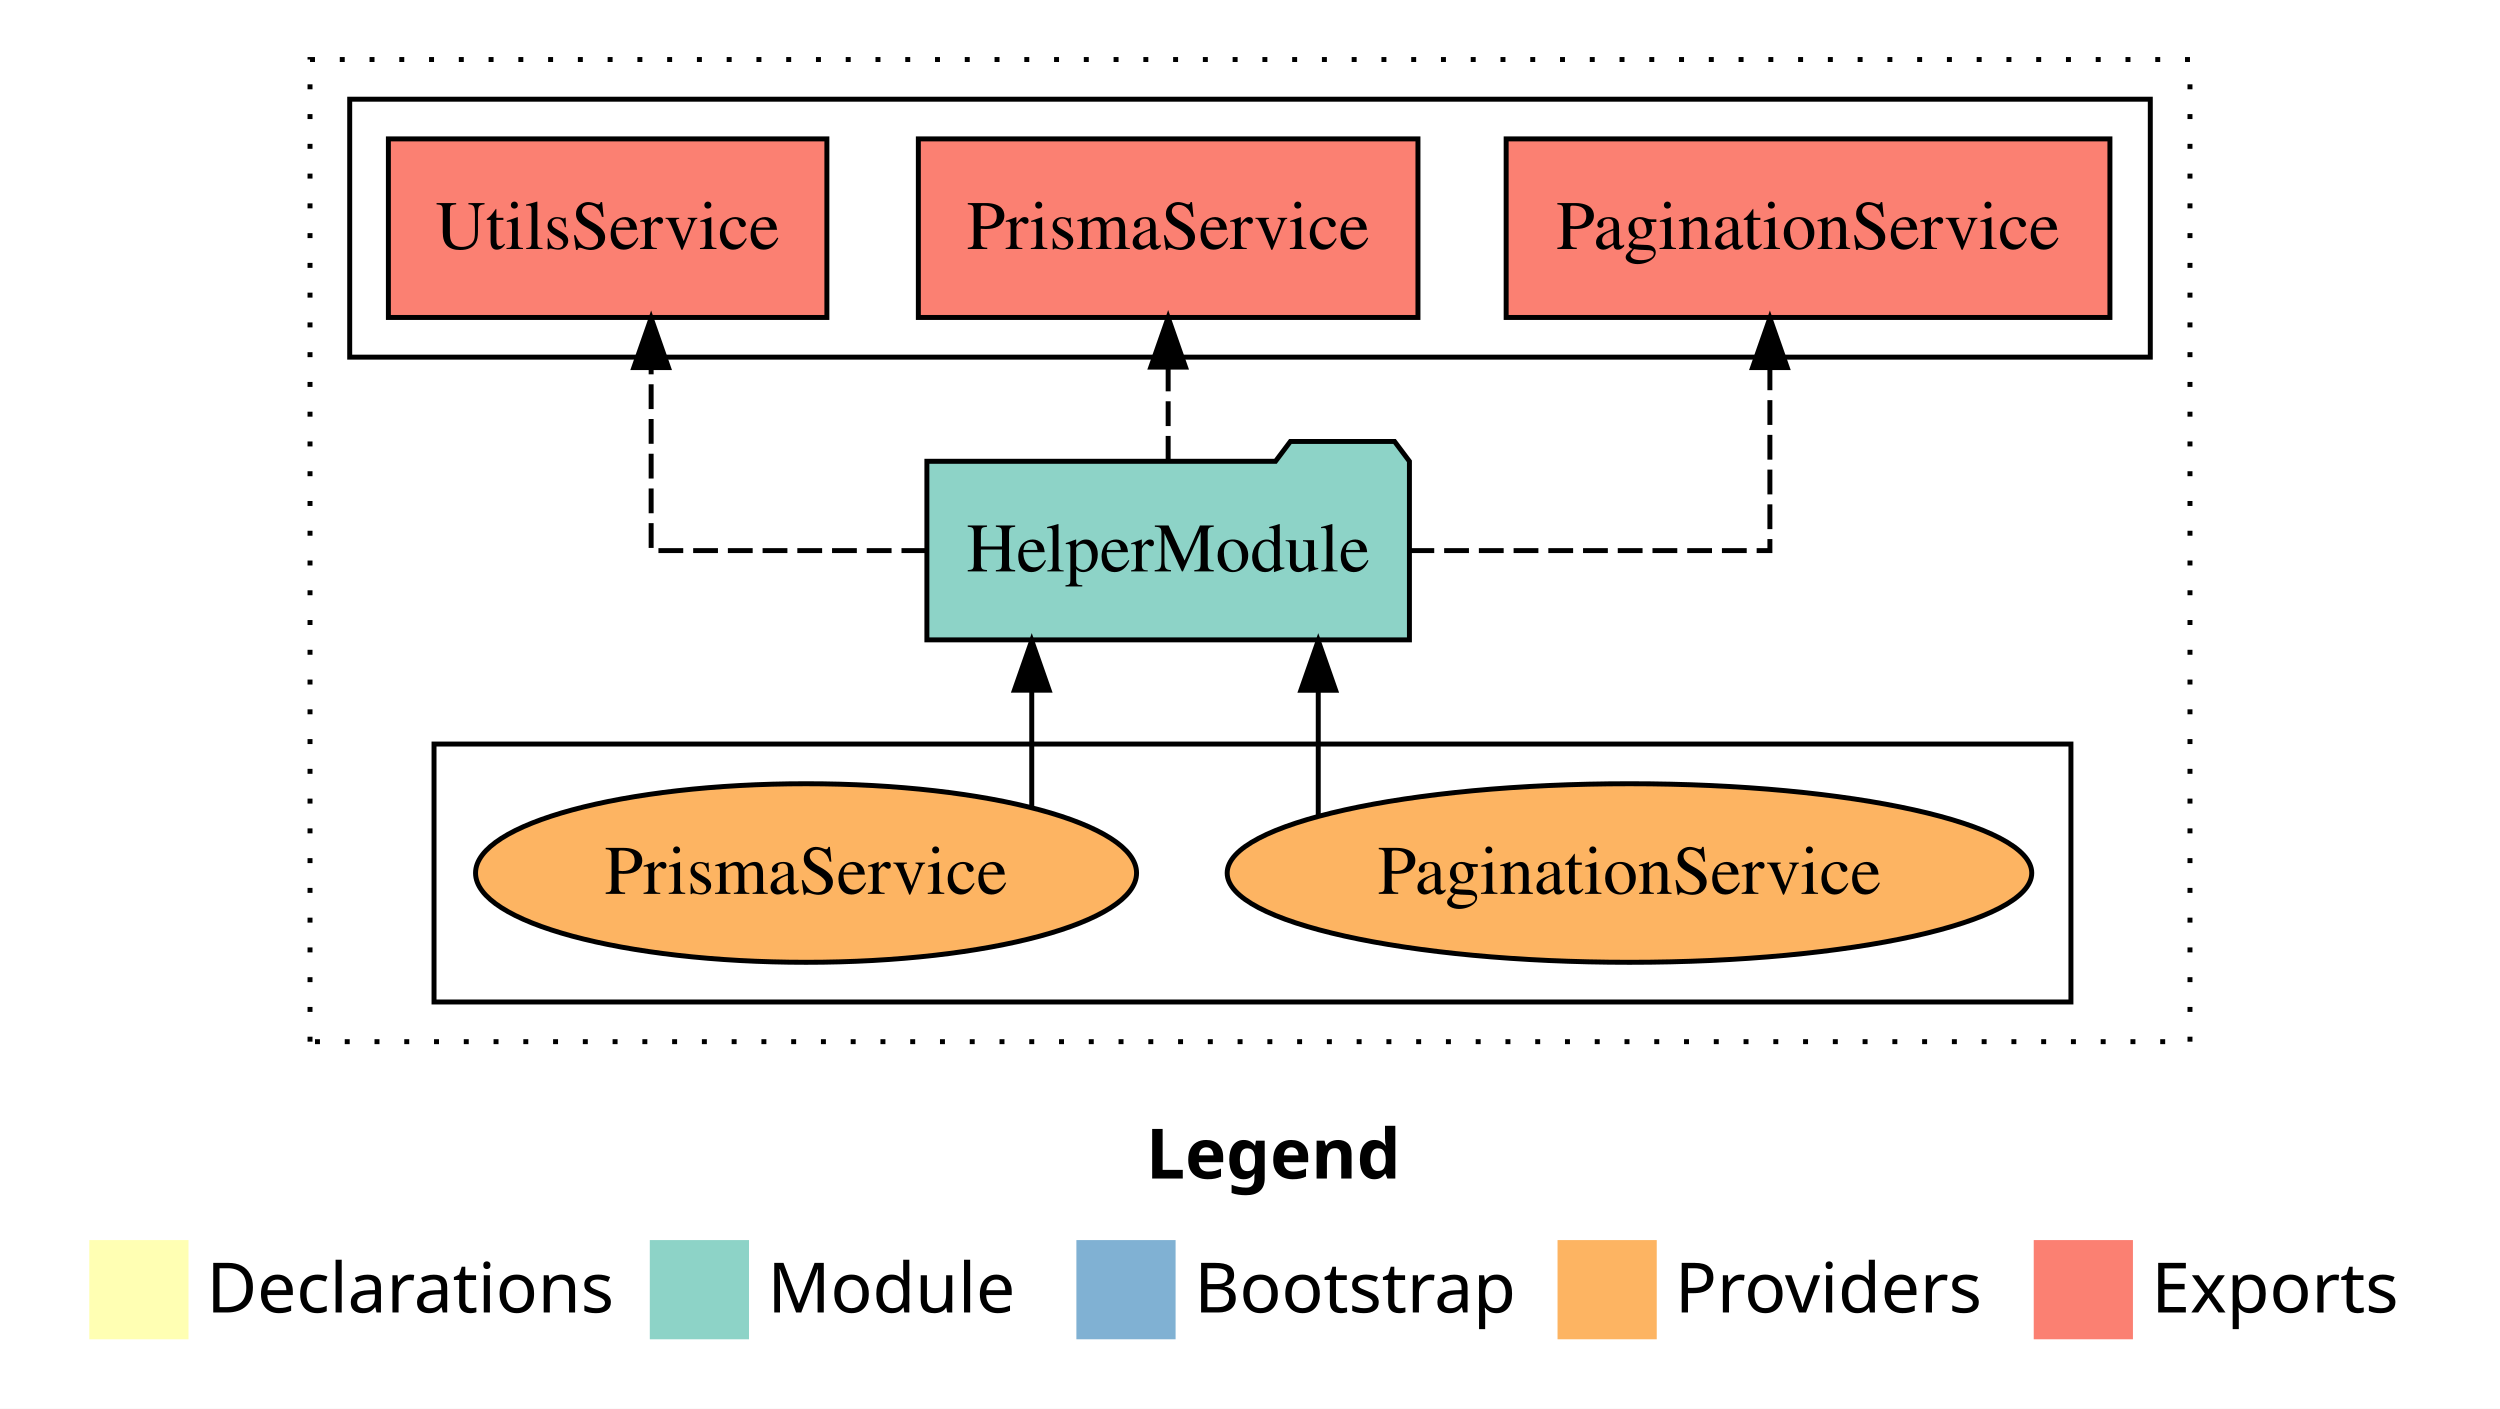
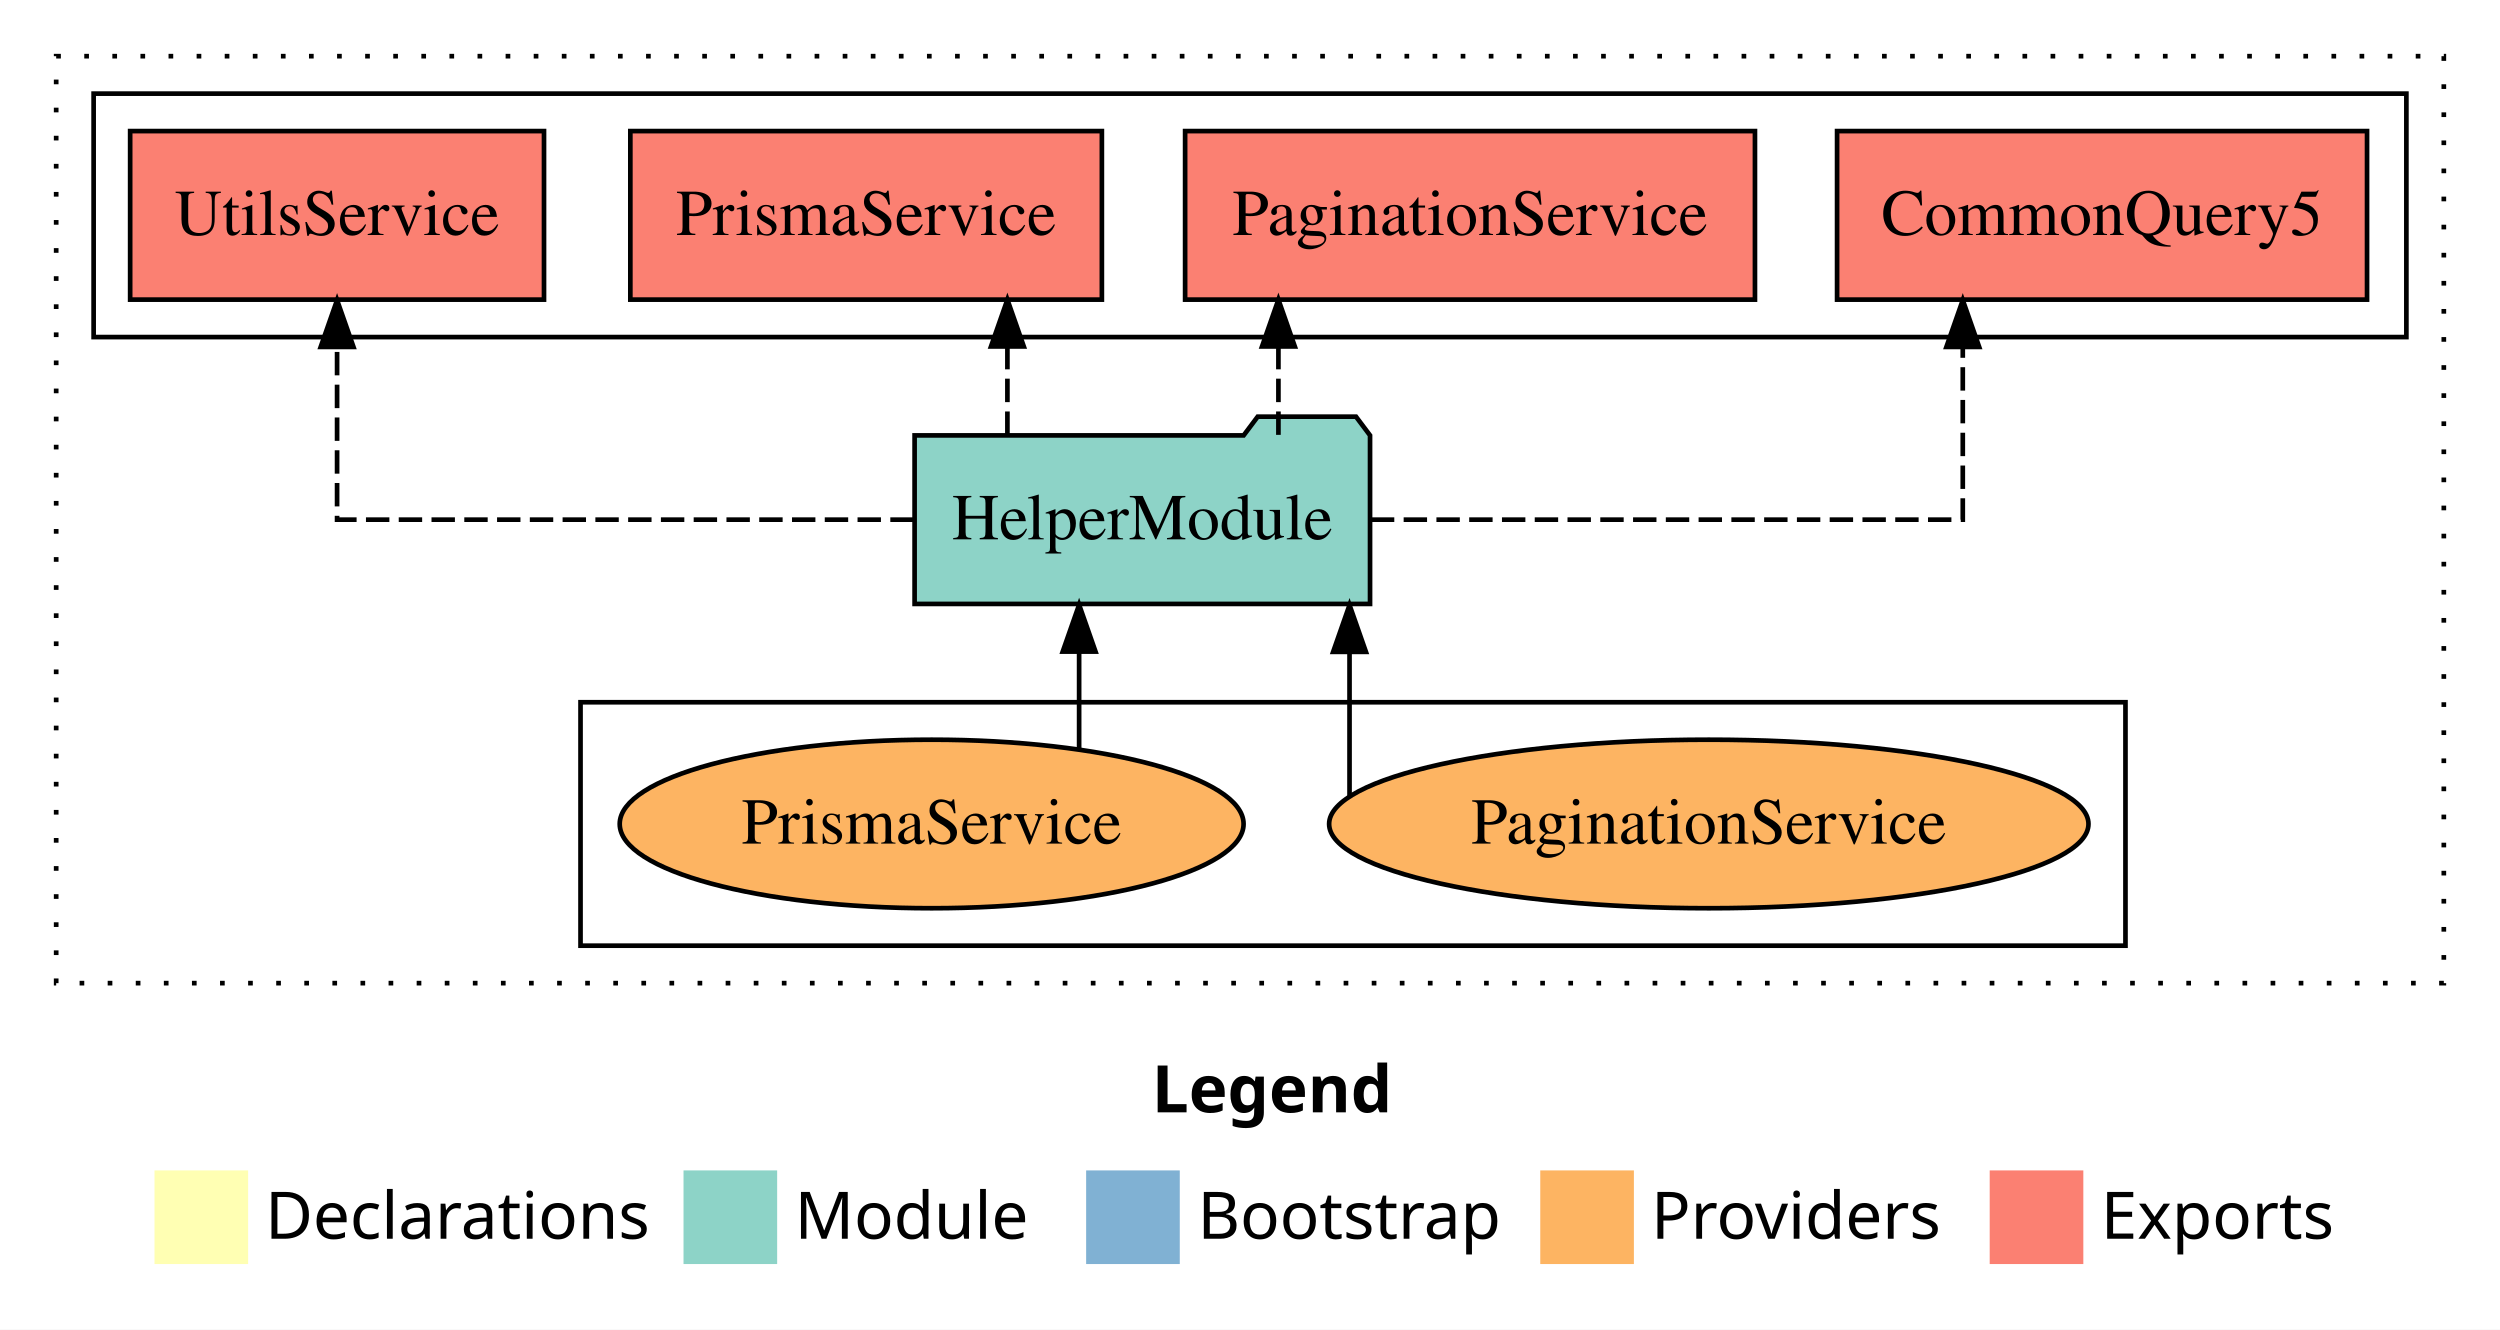
- <svg xmlns="http://www.w3.org/2000/svg" width="504pt" height="284pt" viewBox="0.00 0.00 504.00 284.00">
+ <svg xmlns="http://www.w3.org/2000/svg" width="534pt" height="284pt" viewBox="0.00 0.00 534.00 284.00">
  <g id="graph0" class="graph" transform="scale(1 1) rotate(0) translate(4 280)">
-     <polygon fill="white" stroke="transparent" points="-4,4 -4,-280 500,-280 500,4 -4,4" />
-     <text text-anchor="start" x="227.01" y="-42.4" font-family="Times-12" font-weight="bold" font-size="14.00">Legend</text>
-     <polygon fill="#ffffb3" stroke="transparent" points="14,-10 14,-30 34,-30 34,-10 14,-10" />
-     <text text-anchor="start" x="37.63" y="-15.4" font-family="Times-12" font-size="14.00">  Declarations</text>
-     <polygon fill="#8dd3c7" stroke="transparent" points="127,-10 127,-30 147,-30 147,-10 127,-10" />
-     <text text-anchor="start" x="150.73" y="-15.4" font-family="Times-12" font-size="14.00">  Module</text>
-     <polygon fill="#80b1d3" stroke="transparent" points="213,-10 213,-30 233,-30 233,-10 213,-10" />
-     <text text-anchor="start" x="236.78" y="-15.4" font-family="Times-12" font-size="14.00">  Bootstrap</text>
-     <polygon fill="#fdb462" stroke="transparent" points="310,-10 310,-30 330,-30 330,-10 310,-10" />
-     <text text-anchor="start" x="333.67" y="-15.4" font-family="Times-12" font-size="14.00">  Providers</text>
-     <polygon fill="#fb8072" stroke="transparent" points="406,-10 406,-30 426,-30 426,-10 406,-10" />
-     <text text-anchor="start" x="429.73" y="-15.4" font-family="Times-12" font-size="14.00">  Exports</text>
+     <polygon fill="white" stroke="transparent" points="-4,4 -4,-280 530,-280 530,4 -4,4" />
+     <text text-anchor="start" x="242.01" y="-42.4" font-family="Times-12" font-weight="bold" font-size="14.00">Legend</text>
+     <polygon fill="#ffffb3" stroke="transparent" points="29,-10 29,-30 49,-30 49,-10 29,-10" />
+     <text text-anchor="start" x="52.63" y="-15.4" font-family="Times-12" font-size="14.00">  Declarations</text>
+     <polygon fill="#8dd3c7" stroke="transparent" points="142,-10 142,-30 162,-30 162,-10 142,-10" />
+     <text text-anchor="start" x="165.73" y="-15.4" font-family="Times-12" font-size="14.00">  Module</text>
+     <polygon fill="#80b1d3" stroke="transparent" points="228,-10 228,-30 248,-30 248,-10 228,-10" />
+     <text text-anchor="start" x="251.78" y="-15.4" font-family="Times-12" font-size="14.00">  Bootstrap</text>
+     <polygon fill="#fdb462" stroke="transparent" points="325,-10 325,-30 345,-30 345,-10 325,-10" />
+     <text text-anchor="start" x="348.67" y="-15.4" font-family="Times-12" font-size="14.00">  Providers</text>
+     <polygon fill="#fb8072" stroke="transparent" points="421,-10 421,-30 441,-30 441,-10 421,-10" />
+     <text text-anchor="start" x="444.73" y="-15.4" font-family="Times-12" font-size="14.00">  Exports</text>
    <g id="clust1" class="cluster">
-       <polygon fill="none" stroke="black" stroke-dasharray="1,5" points="58.5,-70 58.5,-268 437.5,-268 437.5,-70 58.5,-70" />
+       <polygon fill="none" stroke="black" stroke-dasharray="1,5" points="8,-70 8,-268 518,-268 518,-70 8,-70" />
    </g>
    <g id="clust4" class="cluster">
-       <polygon fill="none" stroke="black" points="66.5,-208 66.5,-260 429.5,-260 429.5,-208 66.5,-208" />
+       <polygon fill="none" stroke="black" points="16,-208 16,-260 510,-260 510,-208 16,-208" />
    </g>
    <g id="clust6" class="cluster">
-       <polygon fill="none" stroke="black" points="83.5,-78 83.5,-130 413.5,-130 413.5,-78 83.5,-78" />
+       <polygon fill="none" stroke="black" points="120,-78 120,-130 450,-130 450,-78 120,-78" />
    </g>
    <g id="node1" class="node">
-       <polygon fill="#fb8072" stroke="black" points="421.36,-252 299.64,-252 299.64,-216 421.36,-216 421.36,-252" />
-       <text text-anchor="middle" x="360.5" y="-229.8" font-family="Times,serif" font-size="14.00">PaginationService </text>
+       <polygon fill="#fb8072" stroke="black" points="501.6,-252 388.4,-252 388.4,-216 501.6,-216 501.6,-252" />
+       <text text-anchor="middle" x="445" y="-229.8" font-family="Times,serif" font-size="14.00">CommonQuery5 </text>
    </g>
    <g id="node2" class="node">
-       <polygon fill="#fb8072" stroke="black" points="281.86,-252 181.14,-252 181.14,-216 281.86,-216 281.86,-252" />
-       <text text-anchor="middle" x="231.5" y="-229.8" font-family="Times,serif" font-size="14.00">PrismaService </text>
+       <polygon fill="#fb8072" stroke="black" points="370.86,-252 249.14,-252 249.14,-216 370.86,-216 370.86,-252" />
+       <text text-anchor="middle" x="310" y="-229.8" font-family="Times,serif" font-size="14.00">PaginationService </text>
    </g>
    <g id="node3" class="node">
-       <polygon fill="#fb8072" stroke="black" points="162.7,-252 74.3,-252 74.3,-216 162.7,-216 162.7,-252" />
-       <text text-anchor="middle" x="118.5" y="-229.8" font-family="Times,serif" font-size="14.00">UtilsService </text>
+       <polygon fill="#fb8072" stroke="black" points="231.36,-252 130.64,-252 130.64,-216 231.36,-216 231.36,-252" />
+       <text text-anchor="middle" x="181" y="-229.8" font-family="Times,serif" font-size="14.00">PrismaService </text>
    </g>
    <g id="node4" class="node">
-       <polygon fill="#8dd3c7" stroke="black" points="280.14,-187 277.14,-191 256.14,-191 253.14,-187 182.86,-187 182.86,-151 280.14,-151 280.14,-187" />
-       <text text-anchor="middle" x="231.5" y="-164.8" font-family="Times,serif" font-size="14.00">HelperModule</text>
+       <polygon fill="#fb8072" stroke="black" points="112.2,-252 23.8,-252 23.8,-216 112.2,-216 112.2,-252" />
+       <text text-anchor="middle" x="68" y="-229.8" font-family="Times,serif" font-size="14.00">UtilsService </text>
+     </g>
+     <g id="node5" class="node">
+       <polygon fill="#8dd3c7" stroke="black" points="288.64,-187 285.64,-191 264.64,-191 261.64,-187 191.36,-187 191.36,-151 288.64,-151 288.64,-187" />
+       <text text-anchor="middle" x="240" y="-164.8" font-family="Times,serif" font-size="14.00">HelperModule</text>
    </g>
    <g id="edge1" class="edge">
-       <path fill="none" stroke="black" stroke-dasharray="5,2" d="M280.14,-169C313.89,-169 352.81,-169 352.81,-169 352.81,-169 352.81,-205.89 352.81,-205.89" />
-       <polygon fill="black" stroke="black" points="349.31,-205.89 352.81,-215.89 356.31,-205.89 349.31,-205.89" />
+       <path fill="none" stroke="black" stroke-dasharray="5,2" d="M288.82,-169C340.67,-169 415.25,-169 415.25,-169 415.25,-169 415.25,-205.89 415.25,-205.89" />
+       <polygon fill="black" stroke="black" points="411.75,-205.89 415.25,-215.89 418.75,-205.89 411.75,-205.89" />
    </g>
    <g id="edge2" class="edge">
-       <path fill="none" stroke="black" stroke-dasharray="5,2" d="M231.5,-187.11C231.5,-187.11 231.5,-205.99 231.5,-205.99" />
-       <polygon fill="black" stroke="black" points="228,-205.99 231.5,-215.99 235,-205.99 228,-205.99" />
+       <path fill="none" stroke="black" stroke-dasharray="5,2" d="M269.07,-187.11C269.07,-187.11 269.07,-205.99 269.07,-205.99" />
+       <polygon fill="black" stroke="black" points="265.57,-205.99 269.07,-215.99 272.57,-205.99 265.57,-205.99" />
    </g>
    <g id="edge3" class="edge">
-       <path fill="none" stroke="black" stroke-dasharray="5,2" d="M182.74,-169C155.61,-169 127.27,-169 127.27,-169 127.27,-169 127.27,-205.89 127.27,-205.89" />
-       <polygon fill="black" stroke="black" points="123.77,-205.89 127.27,-215.89 130.77,-205.89 123.77,-205.89" />
-     </g>
-     <g id="node5" class="node">
-       <ellipse fill="#fdb462" stroke="black" cx="324.5" cy="-104" rx="81.1" ry="18" />
-       <text text-anchor="middle" x="324.5" y="-99.8" font-family="Times,serif" font-size="14.00">PaginationService</text>
+       <path fill="none" stroke="black" stroke-dasharray="5,2" d="M211.18,-187.11C211.18,-187.11 211.18,-205.99 211.18,-205.99" />
+       <polygon fill="black" stroke="black" points="207.68,-205.99 211.18,-215.99 214.68,-205.99 207.68,-205.99" />
    </g>
    <g id="edge4" class="edge">
-       <path fill="none" stroke="black" d="M261.76,-115.62C261.76,-115.62 261.76,-140.85 261.76,-140.85" />
-       <polygon fill="black" stroke="black" points="258.26,-140.85 261.76,-150.85 265.26,-140.85 258.26,-140.85" />
+       <path fill="none" stroke="black" stroke-dasharray="5,2" d="M191.17,-169C140.32,-169 68,-169 68,-169 68,-169 68,-205.89 68,-205.89" />
+       <polygon fill="black" stroke="black" points="64.5,-205.89 68,-215.89 71.5,-205.89 64.5,-205.89" />
    </g>
    <g id="node6" class="node">
-       <ellipse fill="#fdb462" stroke="black" cx="158.5" cy="-104" rx="66.63" ry="18" />
-       <text text-anchor="middle" x="158.5" y="-99.8" font-family="Times,serif" font-size="14.00">PrismaService</text>
+       <ellipse fill="#fdb462" stroke="black" cx="361" cy="-104" rx="81.1" ry="18" />
+       <text text-anchor="middle" x="361" y="-99.8" font-family="Times,serif" font-size="14.00">PaginationService</text>
    </g>
    <g id="edge5" class="edge">
-       <path fill="none" stroke="black" d="M204,-117.47C204,-117.47 204,-140.86 204,-140.86" />
-       <polygon fill="black" stroke="black" points="200.5,-140.86 204,-150.86 207.5,-140.86 200.5,-140.86" />
+       <path fill="none" stroke="black" d="M284.26,-110C284.26,-110 284.26,-140.76 284.26,-140.76" />
+       <polygon fill="black" stroke="black" points="280.76,-140.76 284.26,-150.76 287.76,-140.76 280.76,-140.76" />
+     </g>
+     <g id="node7" class="node">
+       <ellipse fill="#fdb462" stroke="black" cx="195" cy="-104" rx="66.63" ry="18" />
+       <text text-anchor="middle" x="195" y="-99.8" font-family="Times,serif" font-size="14.00">PrismaService</text>
+     </g>
+     <g id="edge6" class="edge">
+       <path fill="none" stroke="black" d="M226.5,-120.07C226.5,-120.07 226.5,-140.82 226.5,-140.82" />
+       <polygon fill="black" stroke="black" points="223,-140.82 226.5,-150.82 230,-140.82 223,-140.82" />
    </g>
  </g>
</svg>
